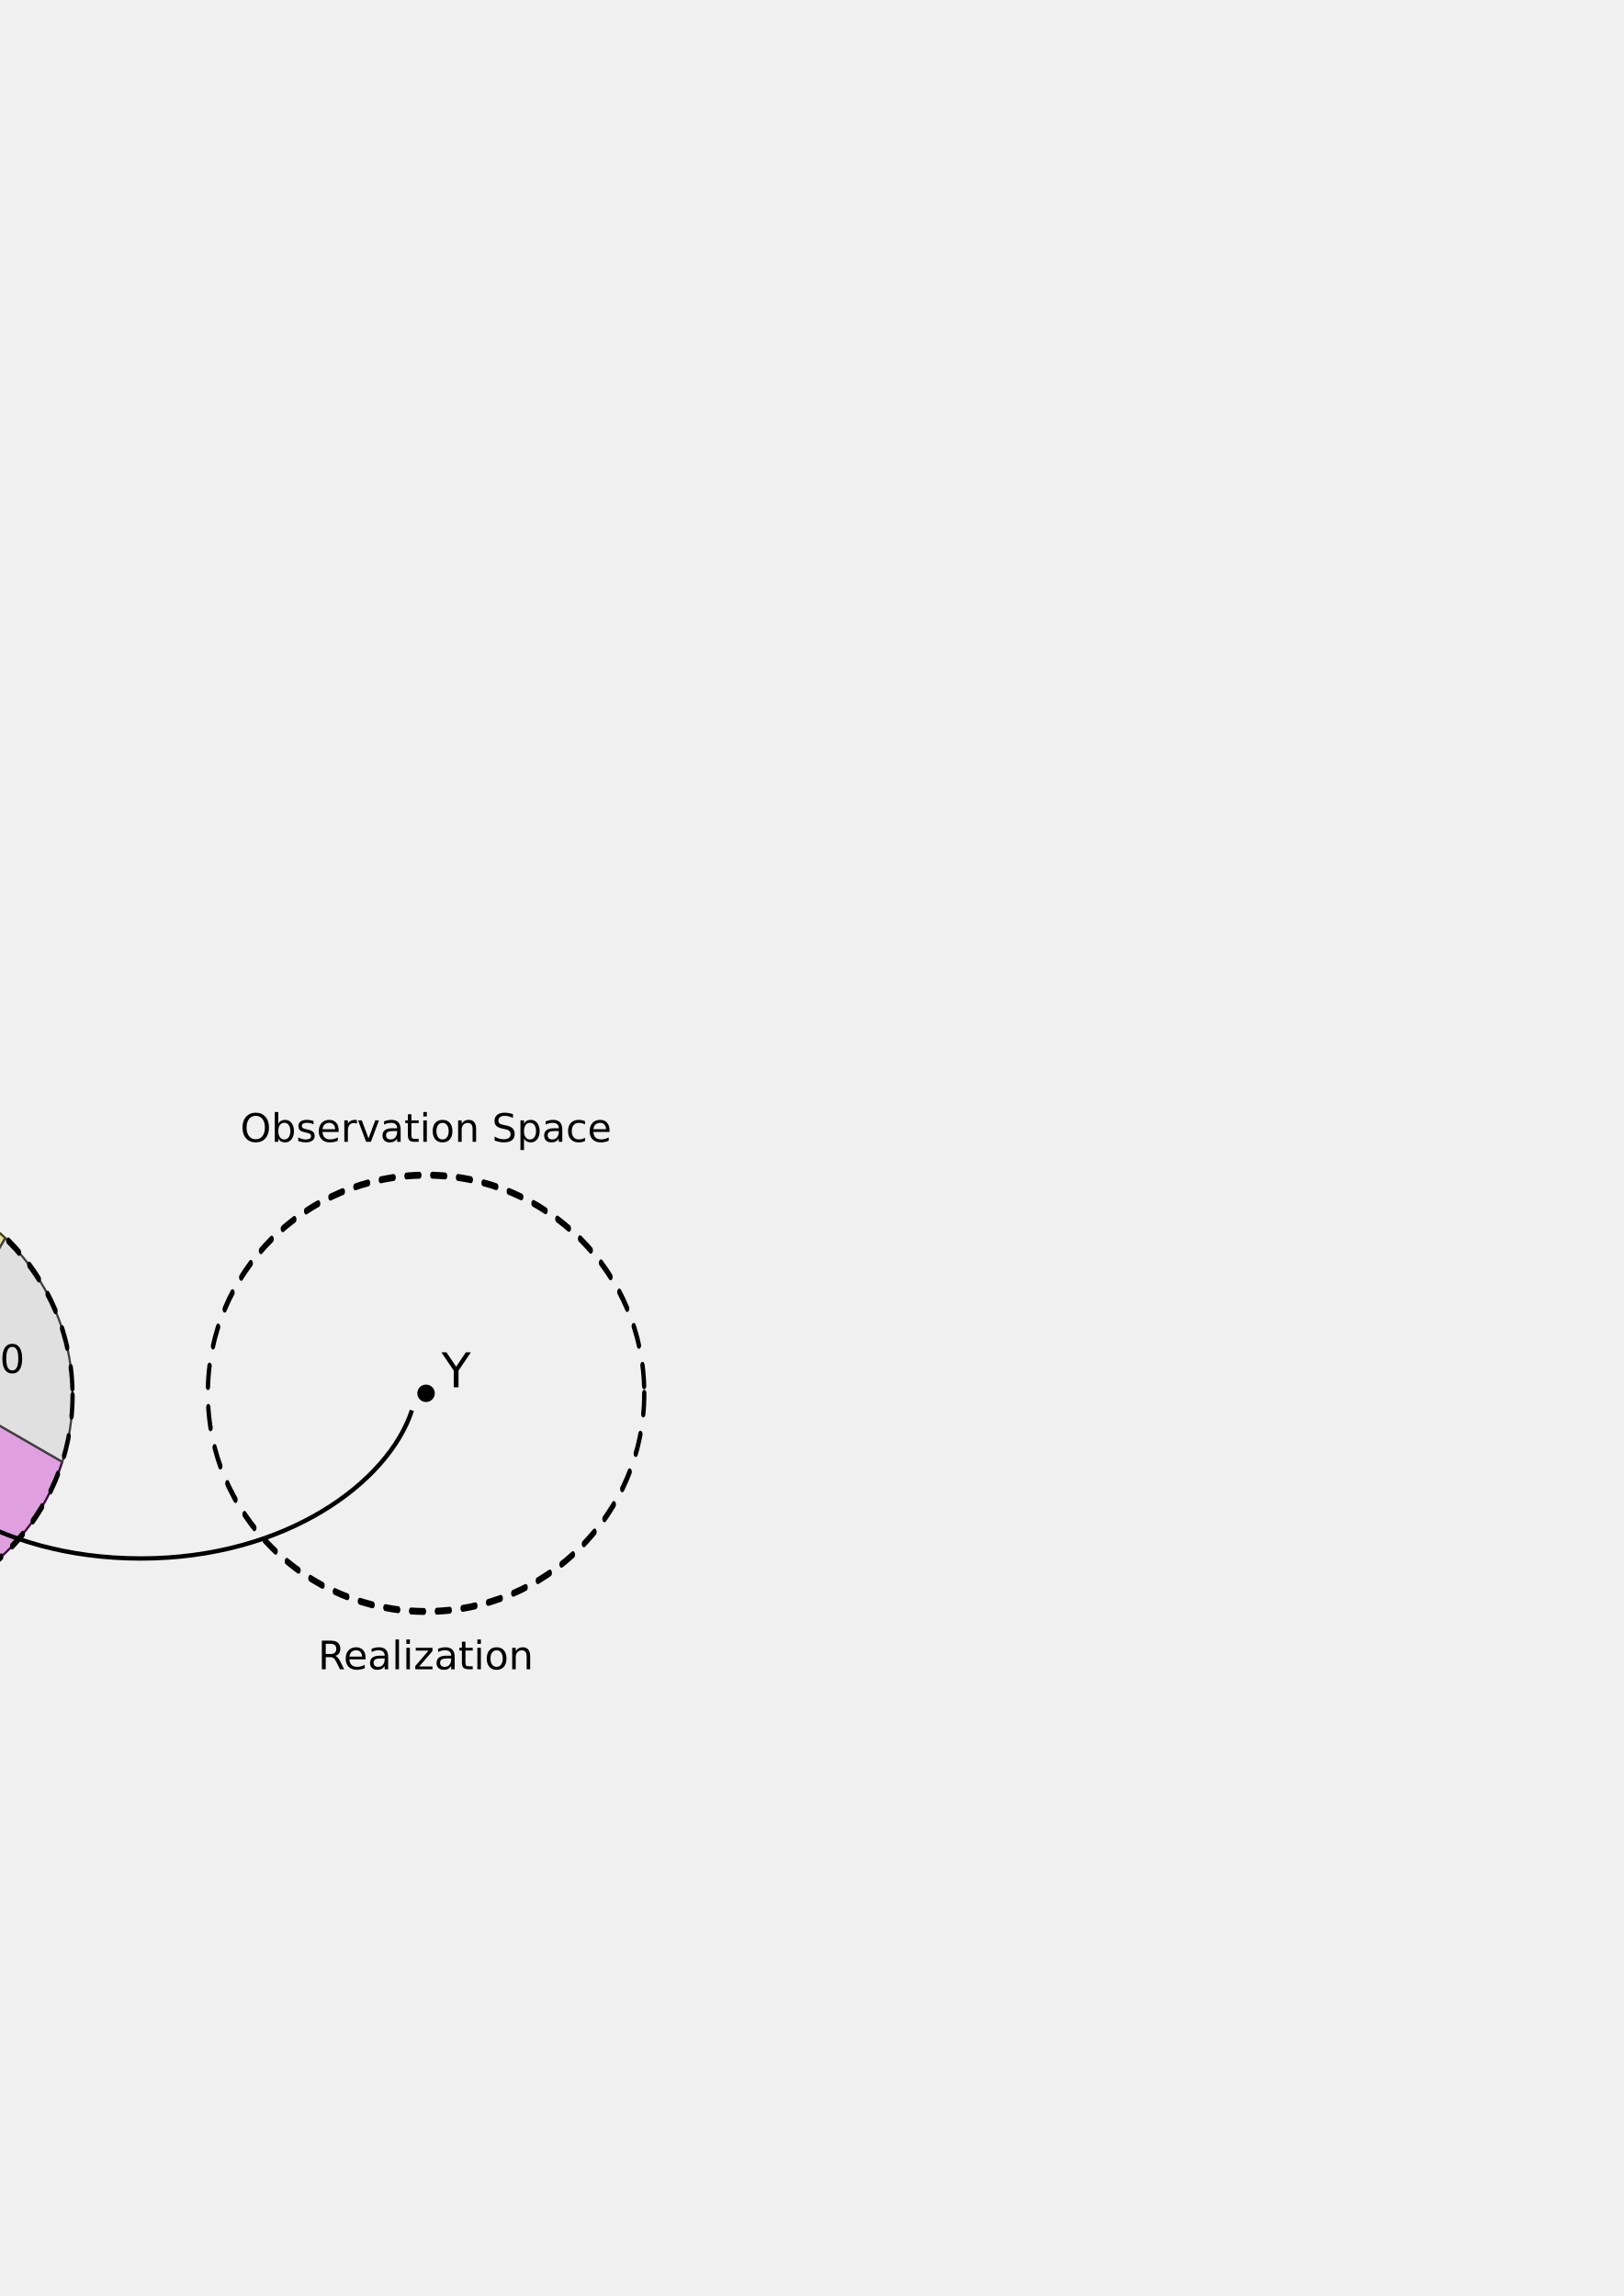
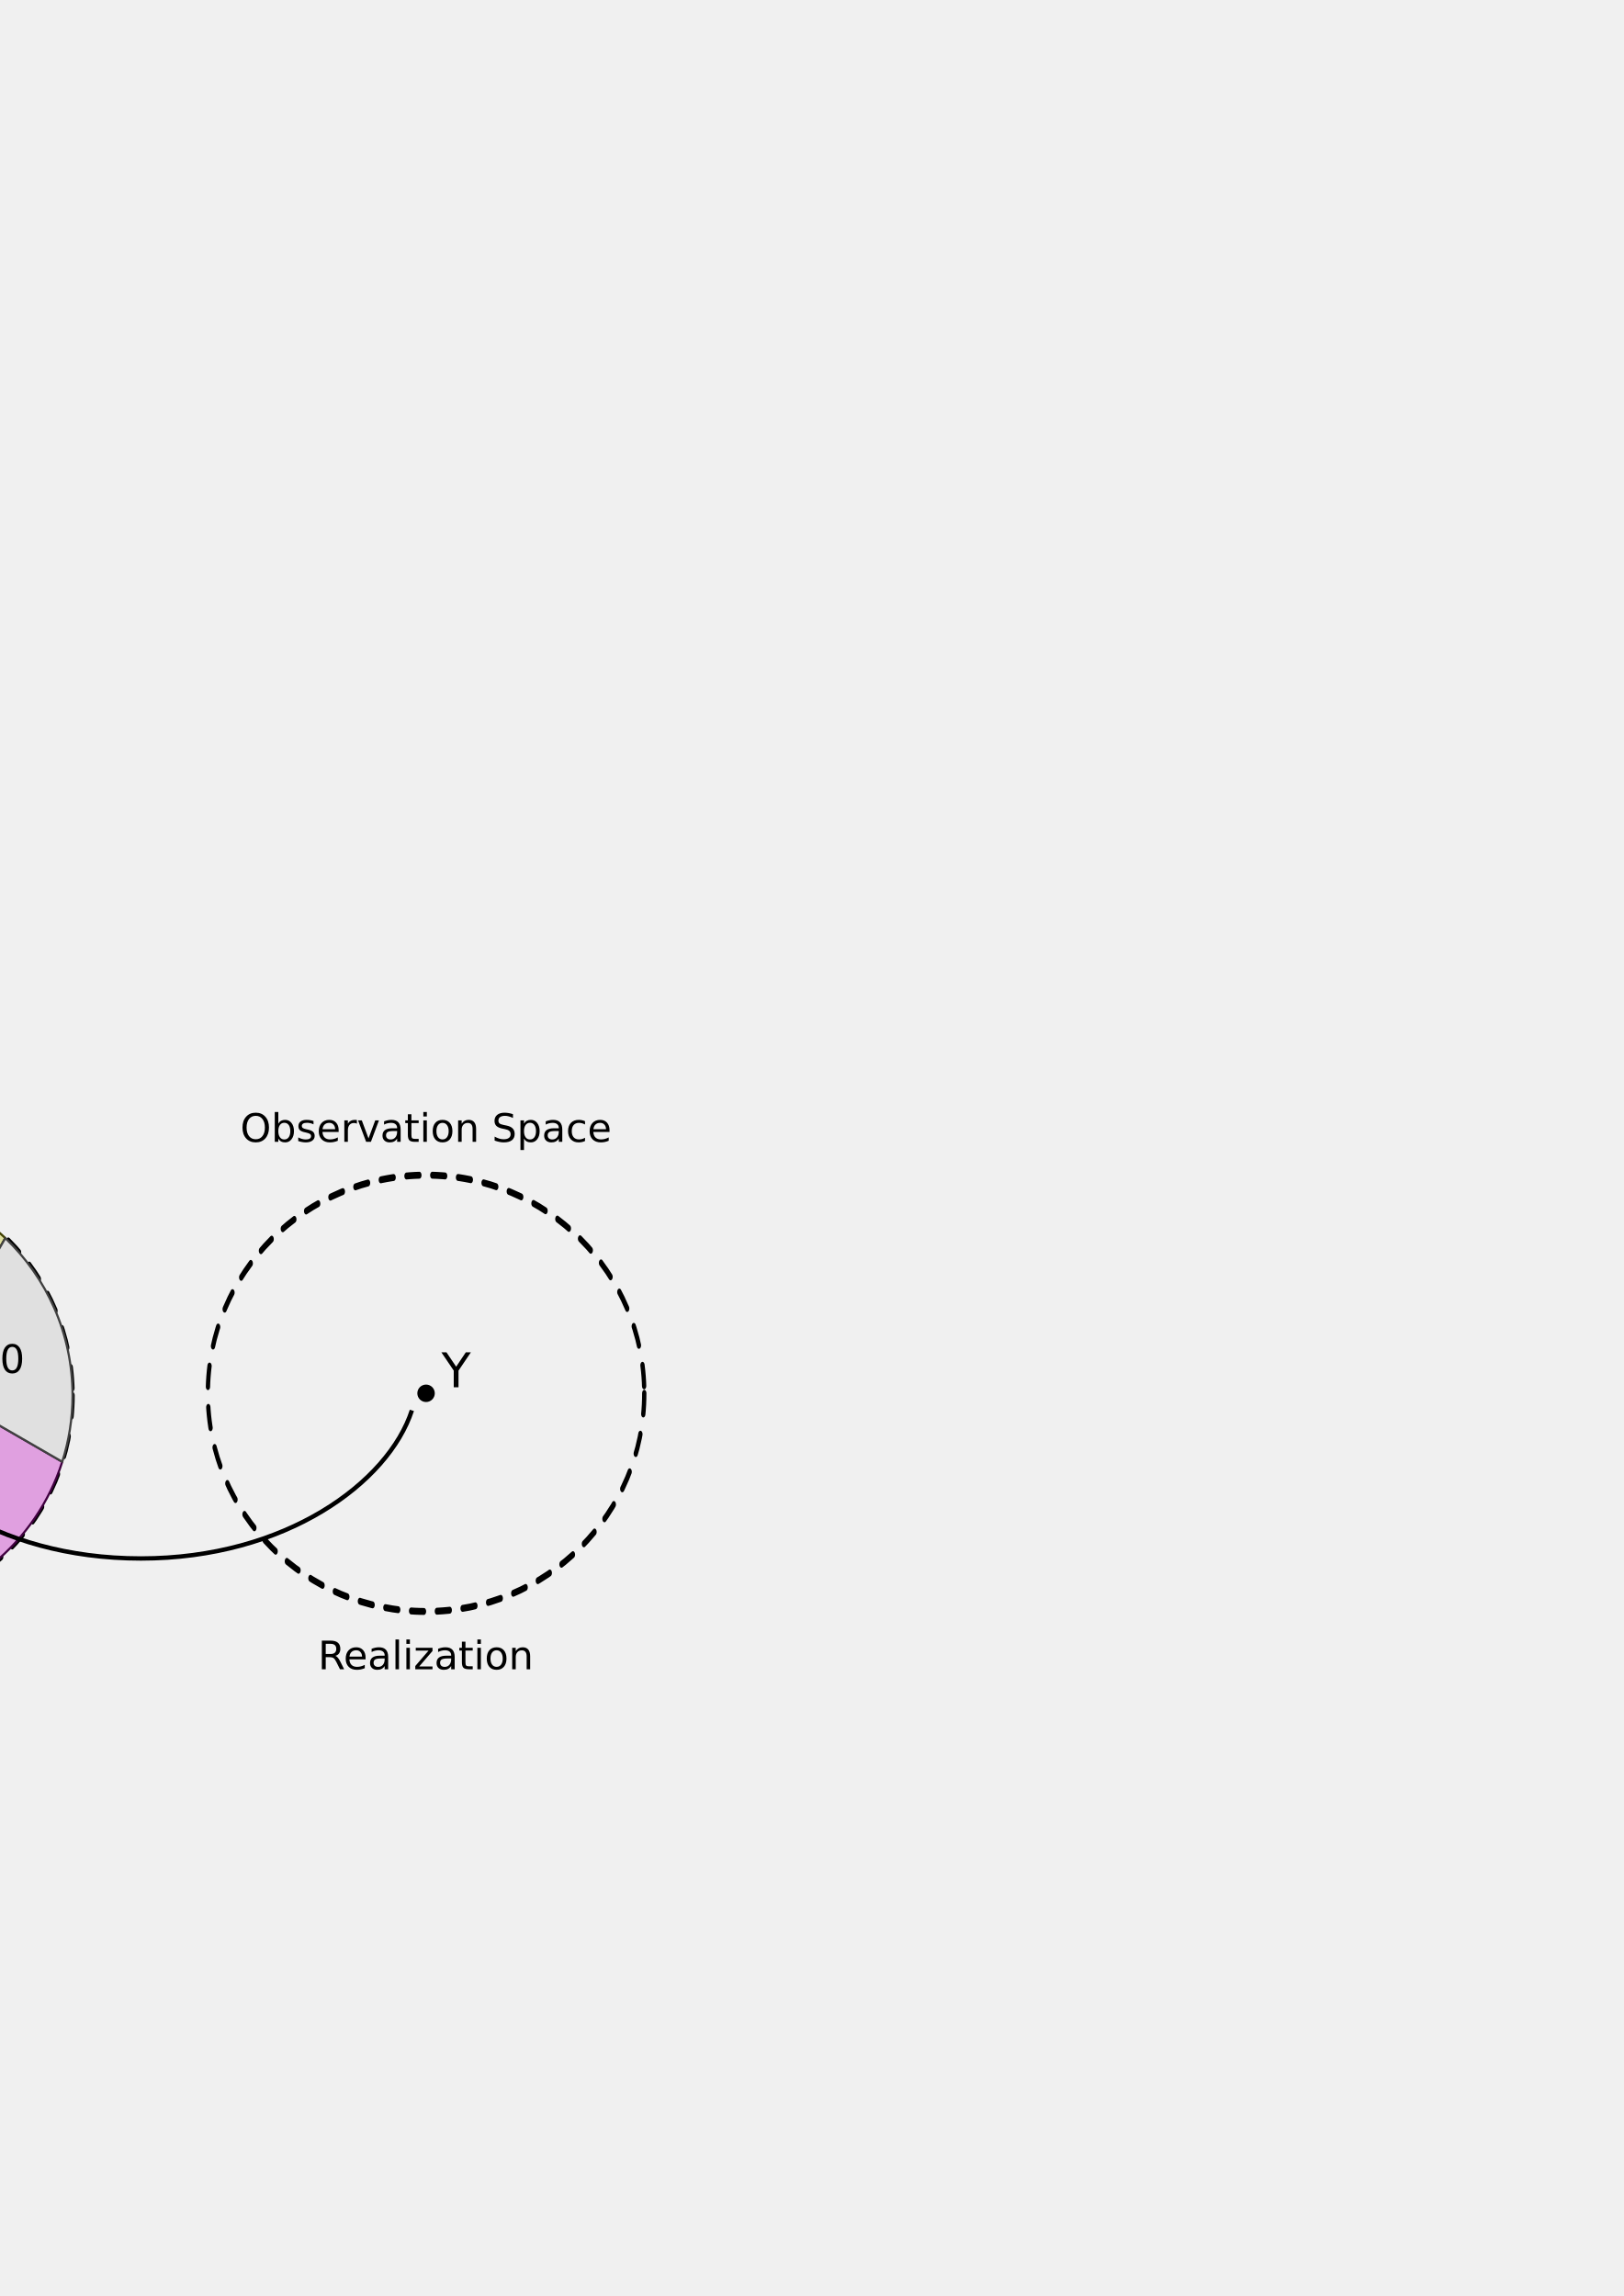
- <svg xmlns="http://www.w3.org/2000/svg" width="744.094" height="1052.362" id="svg2160">
+ <svg xmlns="http://www.w3.org/2000/svg" width="744.094" height="1052.362" id="svg2160" version="1.1">
  <defs id="defs2162">
    <marker orient="auto" refY="0.0" refX="0.0" id="Arrow2Mend" style="overflow:visible;">
      <path id="path3106" style="font-size:12.0;fill-rule:evenodd;stroke-width:0.625;stroke-linejoin:round;" d="M 8.719,4.034 L -2.207,0.016 L 8.719,-4.002 C 6.973,-1.63 6.983,1.616 8.719,4.034 z " transform="scale(0.6) rotate(180) translate(0,0)" />
    </marker>
  </defs>
  <g id="layer1">
+     <path style="fill:#ffffff;fill-opacity:0;fill-rule:nonzero;stroke:#000000;stroke-width:3.871;stroke-linecap:round;stroke-linejoin:round;stroke-miterlimit:4;stroke-dasharray:11.612, 11.612;stroke-dashoffset:0;stroke-opacity:1" id="path2499" d="M 338 1079.362 A 196.5 122 0 1 1  -55,1079.362 A 196.5 122 0 1 1  338 1079.362 z" transform="matrix(0.5089059,0,0,0.8196721,-138.7602,-245.1112)" />
    <g id="g4542">
      <g id="g4527">
        <path style="opacity:1;fill:#e0a0a0;fill-opacity:1;stroke:#400000;stroke-width:1;stroke-linejoin:round;stroke-miterlimit:4;stroke-dasharray:none;stroke-dashoffset:0;stroke-opacity:1" d="M -103.5 588.375 L -103.5 648.375 L -106.719 648.375 L -49.875 681.219 L -26 639.875 L -26 588.375 L -103.5 588.375 z " id="rect4400" />
        <text xml:space="preserve" style="font-size:18px;font-style:normal;font-variant:normal;font-weight:normal;font-stretch:normal;text-align:start;line-height:125%;writing-mode:lr-tb;text-anchor:start;fill:#000000;fill-opacity:1;stroke:none;stroke-width:1px;stroke-linecap:butt;stroke-linejoin:miter;stroke-opacity:1;font-family:Bitstream Vera Sans" x="-72.244" y="635.358" id="text2670">
          <tspan id="tspan2672" x="-72.244" y="635.358">1</tspan>
        </text>
      </g>
      <g id="g4517">
        <path style="opacity:1;fill:#a0e0a0;fill-opacity:1;stroke:#004000;stroke-width:1;stroke-linejoin:round;stroke-miterlimit:4;stroke-dasharray:none;stroke-dashoffset:0;stroke-opacity:1" d="M -115.531 648.375 L -114.5 648.969 L -145 701.844 C -126.674 724.854 -98.431 739.625 -66.75 739.625 C -63.149 739.625 -59.597 739.403 -56.094 739.031 L -29.5 692.969 L -106.719 648.375 L -115.531 648.375 z " id="rect4404" />
        <text xml:space="preserve" style="font-size:18px;font-style:normal;font-variant:normal;font-weight:normal;font-stretch:normal;text-align:start;line-height:125%;writing-mode:lr-tb;text-anchor:start;fill:#000000;fill-opacity:1;stroke:none;stroke-width:1px;stroke-linecap:butt;stroke-linejoin:miter;stroke-opacity:1;font-family:Bitstream Vera Sans" x="-92.734" y="700.68" id="text2678">
          <tspan id="tspan2680" x="-92.734" y="700.68">2</tspan>
        </text>
      </g>
      <g id="g4507">
        <path style="opacity:1;fill:#a0a0e0;fill-opacity:1;stroke:#000040;stroke-width:1;stroke-linejoin:round;stroke-miterlimit:4;stroke-dasharray:none;stroke-dashoffset:0;stroke-opacity:1" d="M -103.5 546.594 C -134.619 558.908 -158.105 586.387 -164.812 619.906 L -115.531 648.375 L -103.5 648.375 L -103.5 546.594 z " id="rect4412" />
        <text xml:space="preserve" style="font-size:18px;font-style:normal;font-variant:normal;font-weight:normal;font-stretch:normal;text-align:start;line-height:125%;writing-mode:lr-tb;text-anchor:start;fill:#000000;fill-opacity:1;stroke:none;stroke-width:1px;stroke-linecap:butt;stroke-linejoin:miter;stroke-opacity:1;font-family:Bitstream Vera Sans" x="-135.847" y="608.037" id="text2686">
          <tspan id="tspan2688" x="-135.847" y="608.037">3</tspan>
        </text>
      </g>
      <g id="g4532">
        <path style="fill:#e0e0a0;fill-opacity:1;stroke:#404000;stroke-width:1;stroke-linejoin:round;stroke-miterlimit:4;stroke-dasharray:none;stroke-dashoffset:0;stroke-opacity:1" d="M -66.75 539.625 C -79.723 539.625 -92.123 542.092 -103.5 546.594 L -103.5 588.375 L -26 588.375 L -26 616.719 L 2.438 567.469 C -15.532 550.229 -39.901 539.625 -66.75 539.625 z " id="rect4402" />
        <text xml:space="preserve" style="font-size:18px;font-style:normal;font-variant:normal;font-weight:normal;font-stretch:normal;text-align:start;line-height:125%;writing-mode:lr-tb;text-anchor:start;fill:#000000;fill-opacity:1;stroke:none;stroke-width:1px;stroke-linecap:butt;stroke-linejoin:miter;stroke-opacity:1;font-family:Bitstream Vera Sans" x="-64.191" y="572.733" id="text1557">
          <tspan id="tspan1559" x="-64.191" y="572.733">4</tspan>
        </text>
      </g>
      <g id="g4512">
        <path style="fill:#a0e0e0;fill-opacity:1;stroke:#004040;stroke-width:1;stroke-linejoin:round;stroke-miterlimit:4;stroke-dasharray:none;stroke-dashoffset:0;stroke-opacity:1" d="M -164.812 619.906 C -166.087 626.278 -166.75 632.88 -166.75 639.625 C -166.75 663.137 -158.629 684.764 -145.031 701.844 L -114.5 648.969 L -164.812 619.906 z " id="rect4419" />
        <text xml:space="preserve" style="font-size:18px;font-style:normal;font-variant:normal;font-weight:normal;font-stretch:normal;text-align:start;line-height:125%;writing-mode:lr-tb;text-anchor:start;fill:#000000;fill-opacity:1;stroke:none;stroke-width:1px;stroke-linecap:butt;stroke-linejoin:miter;stroke-opacity:1;font-family:Bitstream Vera Sans" x="-152.259" y="667.309" id="text1565">
          <tspan id="tspan1567" x="-152.259" y="667.309">5</tspan>
        </text>
      </g>
      <g id="g4522">
        <path style="fill:#e0a0e0;fill-opacity:1;stroke:#400040;stroke-width:1;stroke-linejoin:round;stroke-miterlimit:4;stroke-dasharray:none;stroke-dashoffset:0;stroke-opacity:1" d="M -25.406 638.844 L -49.875 681.219 L -29.5 692.969 L -56.094 739.031 C -16.205 734.797 16.7 707.1 28.531 670 L -25.406 638.844 z " id="rect4406" />
        <text xml:space="preserve" style="font-size:18px;font-style:normal;font-variant:normal;font-weight:normal;font-stretch:normal;text-align:start;line-height:125%;writing-mode:lr-tb;text-anchor:start;fill:#000000;fill-opacity:1;stroke:none;stroke-width:1px;stroke-linecap:butt;stroke-linejoin:miter;stroke-opacity:1;font-family:Bitstream Vera Sans" x="-15.569" y="685.49" id="text1573">
          <tspan id="tspan1575" x="-15.569" y="685.49">6</tspan>
        </text>
      </g>
      <g id="g4537">
        <path style="fill:#e0e0e0;fill-opacity:1;stroke:#404040;stroke-width:1;stroke-linejoin:round;stroke-miterlimit:4;stroke-dasharray:none;stroke-dashoffset:0;stroke-opacity:1" d="M 2.438 567.469 L -26 616.719 L -26 639.875 L -25.406 638.844 L 28.531 670 C 31.587 660.417 33.25 650.217 33.25 639.625 C 33.25 611.274 21.412 585.672 2.438 567.469 z " id="rect4410" />
        <text xml:space="preserve" style="font-size:18px;font-style:normal;font-variant:normal;font-weight:normal;font-stretch:normal;text-align:start;line-height:125%;writing-mode:lr-tb;text-anchor:start;fill:#000000;fill-opacity:1;stroke:none;stroke-width:1px;stroke-linecap:butt;stroke-linejoin:miter;stroke-opacity:1;font-family:Bitstream Vera Sans" x="-0.097" y="629.287" id="text2485">
          <tspan id="tspan2487" x="-0.097" y="629.287">0</tspan>
        </text>
      </g>
    </g>
-     <path style="fill:#ffffff;fill-opacity:0;fill-rule:nonzero;stroke:#000000;stroke-width:3.871;stroke-linecap:round;stroke-linejoin:round;stroke-miterlimit:4;stroke-dasharray:11.612, 11.612;stroke-dashoffset:0;stroke-opacity:1" id="path2499" d="M 338 1079.362 A 196.5 122 0 1 1  -55,1079.362 A 196.5 122 0 1 1  338 1079.362 z" transform="matrix(0.5089059,0,0,0.8196721,-138.7602,-245.1112)" />
    <path style="fill:#ffffff;fill-opacity:0;fill-rule:nonzero;stroke:#000000;stroke-width:3.871;stroke-linecap:round;stroke-linejoin:round;stroke-miterlimit:4;stroke-dasharray:11.612, 11.612;stroke-dashoffset:0;stroke-opacity:1" id="path3724" d="M 338 1079.362 A 196.5 122 0 1 1  -55,1079.362 A 196.5 122 0 1 1  338 1079.362 z" transform="matrix(0.5089059,0,0,0.8196721,123.2399,-246.1112)" />
    <text xml:space="preserve" style="font-size:18px;font-style:normal;font-variant:normal;font-weight:normal;font-stretch:normal;text-align:start;line-height:125%;writing-mode:lr-tb;text-anchor:start;fill:#000000;fill-opacity:1;stroke:none;stroke-width:1px;stroke-linecap:butt;stroke-linejoin:miter;stroke-opacity:1;font-family:Bitstream Vera Sans" x="110.11" y="523.362" id="text7359">
      <tspan id="tspan7361" x="110.11" y="523.362">Observation Space</tspan>
    </text>
    <text xml:space="preserve" style="font-size:18px;font-style:normal;font-variant:normal;font-weight:normal;font-stretch:normal;text-align:start;line-height:125%;writing-mode:lr-tb;text-anchor:start;fill:#000000;fill-opacity:1;stroke:none;stroke-width:1px;stroke-linecap:butt;stroke-linejoin:miter;stroke-opacity:1;font-family:Bitstream Vera Sans" x="145.728" y="765.103" id="text2411">
      <tspan id="tspan2413" x="145.728" y="765.103">Realization</tspan>
    </text>
    <text xml:space="preserve" style="font-size:18px;font-style:normal;font-variant:normal;font-weight:normal;font-stretch:normal;text-align:start;line-height:125%;writing-mode:lr-tb;text-anchor:start;fill:#000000;fill-opacity:1;stroke:none;stroke-width:1px;stroke-linecap:butt;stroke-linejoin:miter;stroke-opacity:1;font-family:Bitstream Vera Sans" x="-122.976" y="525.107" id="text3172">
      <tspan id="tspan3174" x="-122.976" y="525.107">Attribute Set</tspan>
    </text>
    <text xml:space="preserve" style="font-size:18px;font-style:normal;font-variant:normal;font-weight:normal;font-stretch:normal;text-align:start;line-height:125%;writing-mode:lr-tb;text-anchor:start;fill:#000000;fill-opacity:1;stroke:none;stroke-width:1px;stroke-linecap:butt;stroke-linejoin:miter;stroke-opacity:1;font-family:Bitstream Vera Sans" x="-119.152" y="764.984" id="text2403">
      <tspan id="tspan2405" x="-119.152" y="764.984">Hypotheses</tspan>
    </text>
    <path style="fill:#000000;fill-opacity:1;fill-rule:nonzero;stroke:#000000;stroke-width:0;stroke-linecap:round;stroke-linejoin:round;stroke-miterlimit:4;stroke-dasharray:none;stroke-dashoffset:0;stroke-opacity:1" id="path3598" d="M 125 912.862 A 16 11.5 0 1 1  93,912.862 A 16 11.5 0 1 1  125 912.862 z" transform="matrix(0,0.25,-0.3478263,0,512.7675,611.3619)" />
    <text xml:space="preserve" style="font-size:22px;font-style:normal;font-variant:normal;font-weight:normal;font-stretch:normal;text-align:start;line-height:100%;writing-mode:lr-tb;text-anchor:start;fill:#000000;fill-opacity:1;stroke:none;stroke-width:1px;stroke-linecap:butt;stroke-linejoin:miter;stroke-opacity:1;font-family:Bitstream Vera Sans" x="202.311" y="635.853" id="text3600">
      <tspan id="tspan3602" x="202.311" y="635.853" style="font-size:22px;font-style:normal;font-variant:normal;font-weight:normal;font-stretch:normal;text-align:start;line-height:100%;writing-mode:lr-tb;text-anchor:start;font-family:Bitstream Vera Sans">Y</tspan>
    </text>
    <path style="fill:none;fill-rule:evenodd;stroke:#000000;stroke-width:2;stroke-linecap:butt;stroke-linejoin:miter;marker-start:none;marker-end:url(#Arrow2Mend);stroke-miterlimit:4;stroke-dasharray:none;stroke-opacity:1" d="M 188.755,646.44 C 177.994,679.552 130.808,714.32 64.583,714.32 C -2.475,714.32 -48.827,679.552 -59.589,646.44" id="path3772" />
  </g>
</svg>
